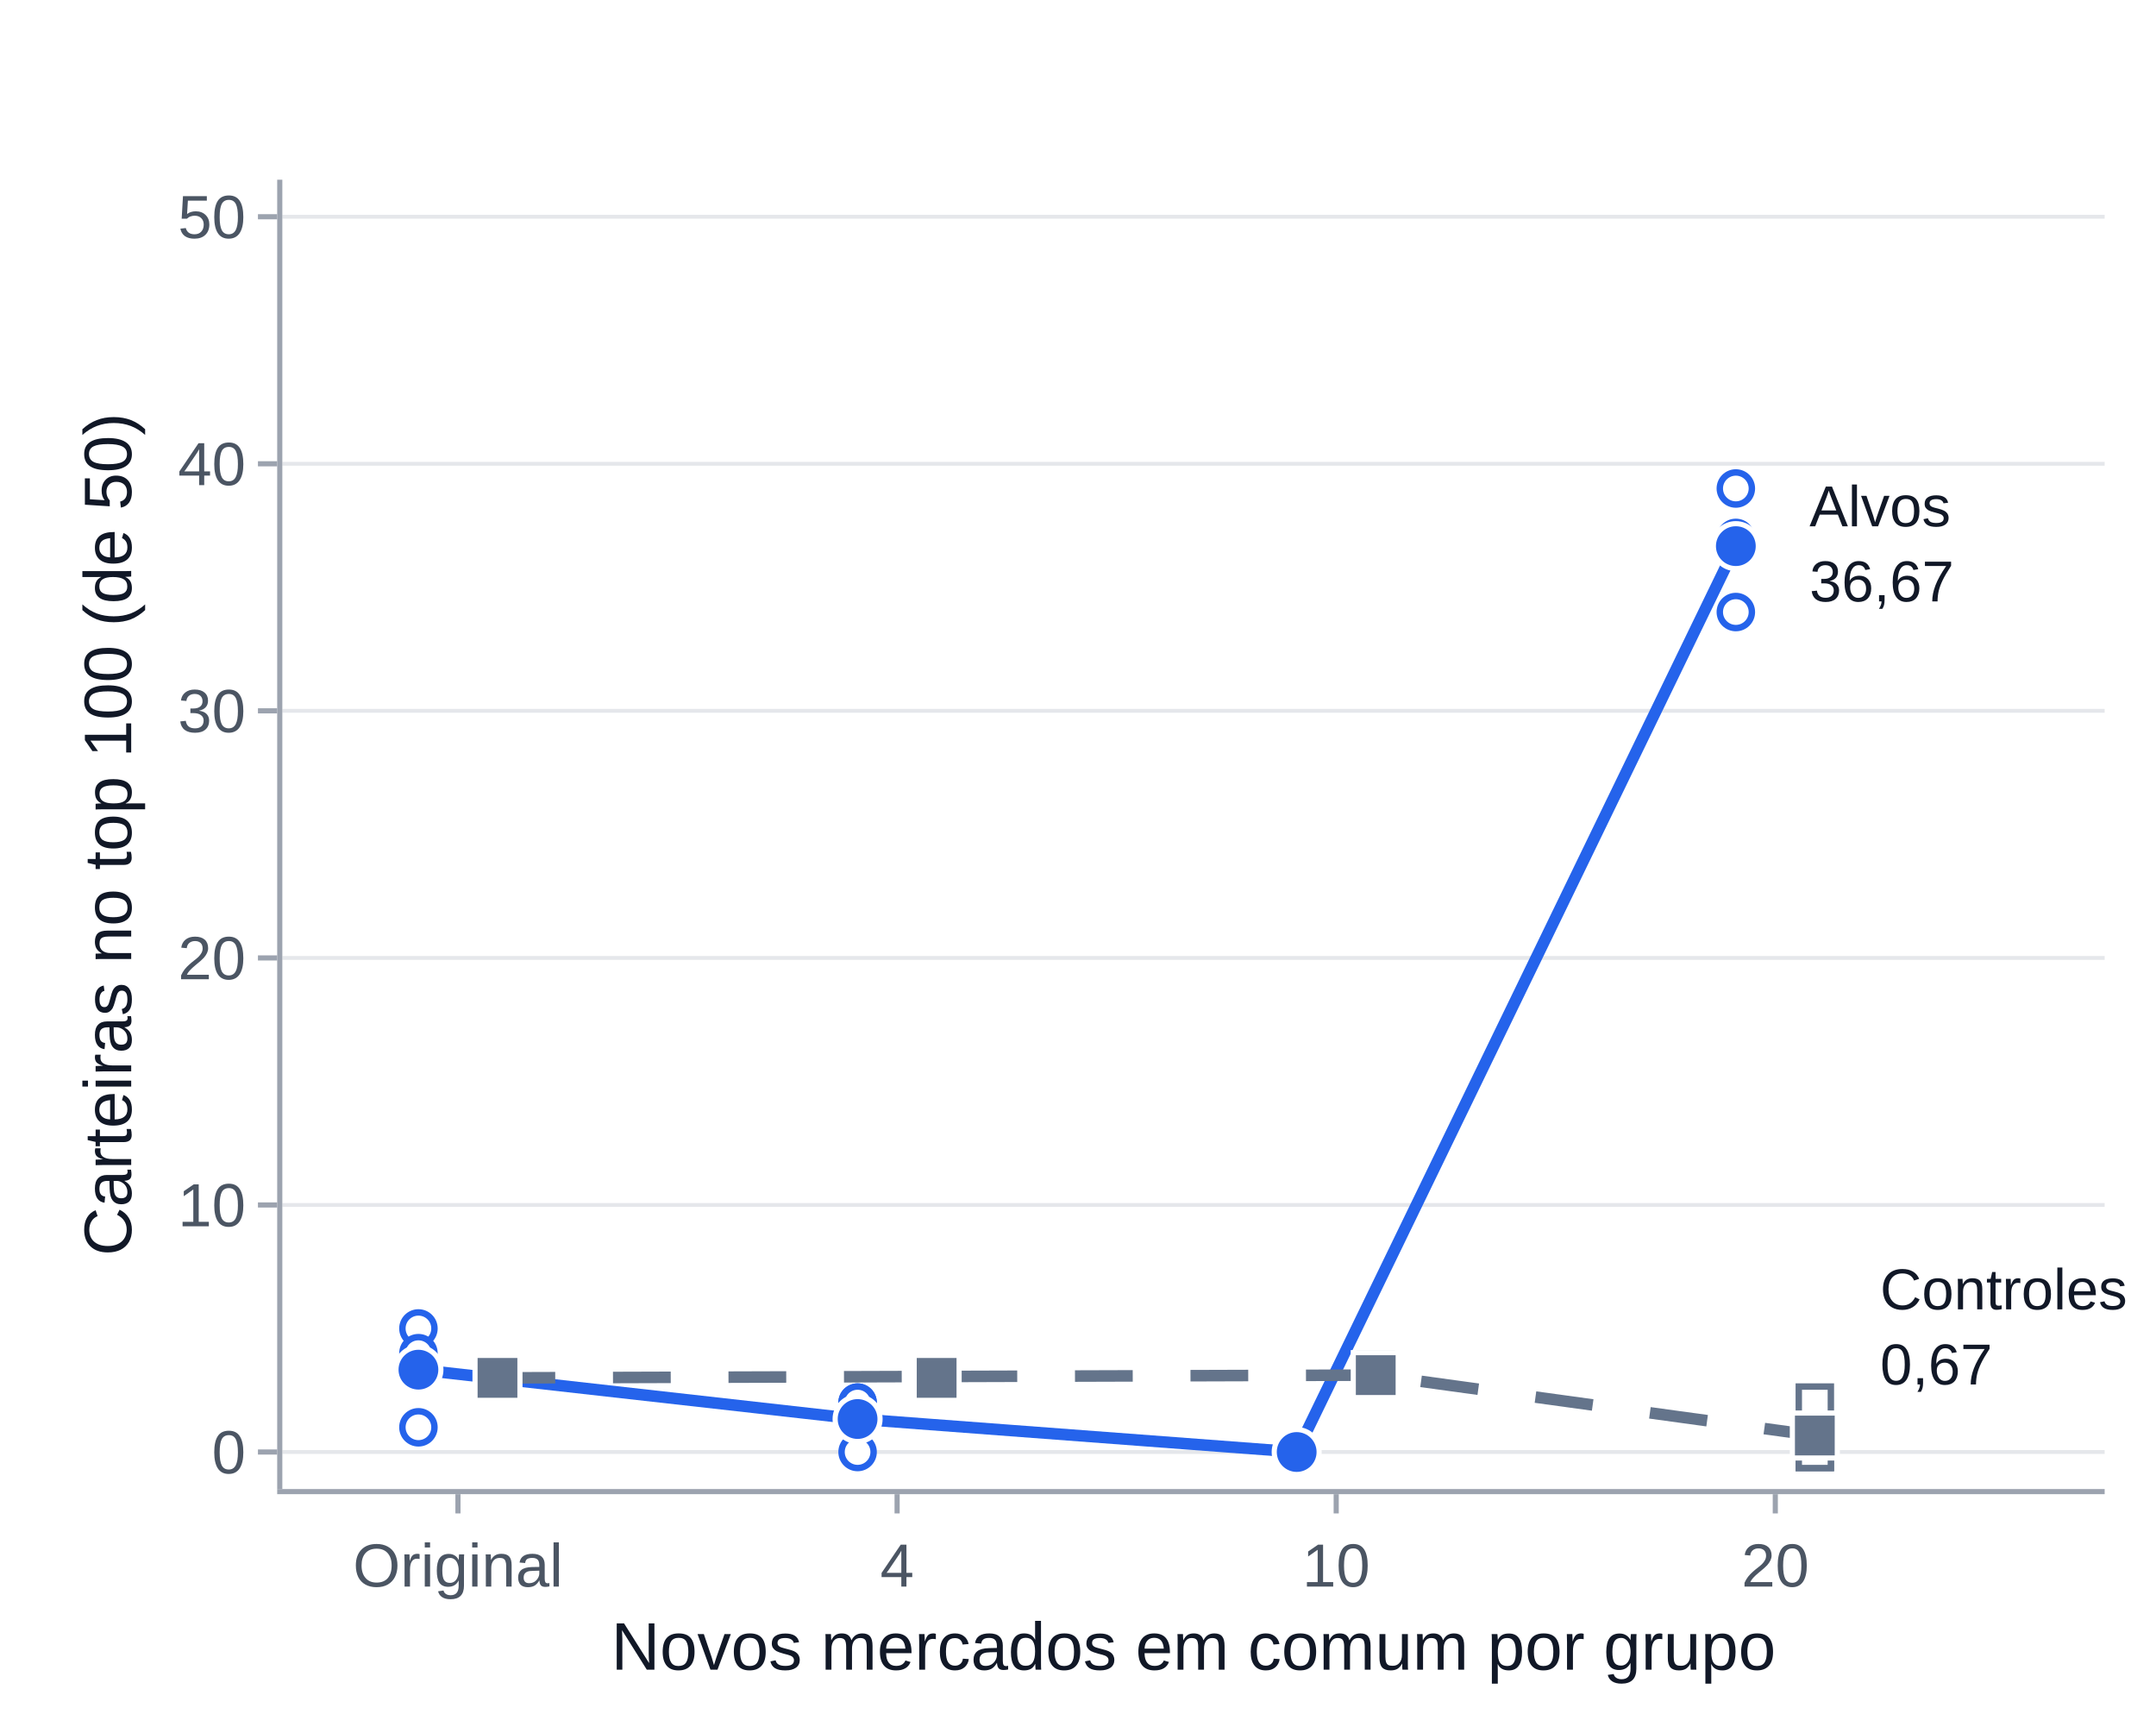
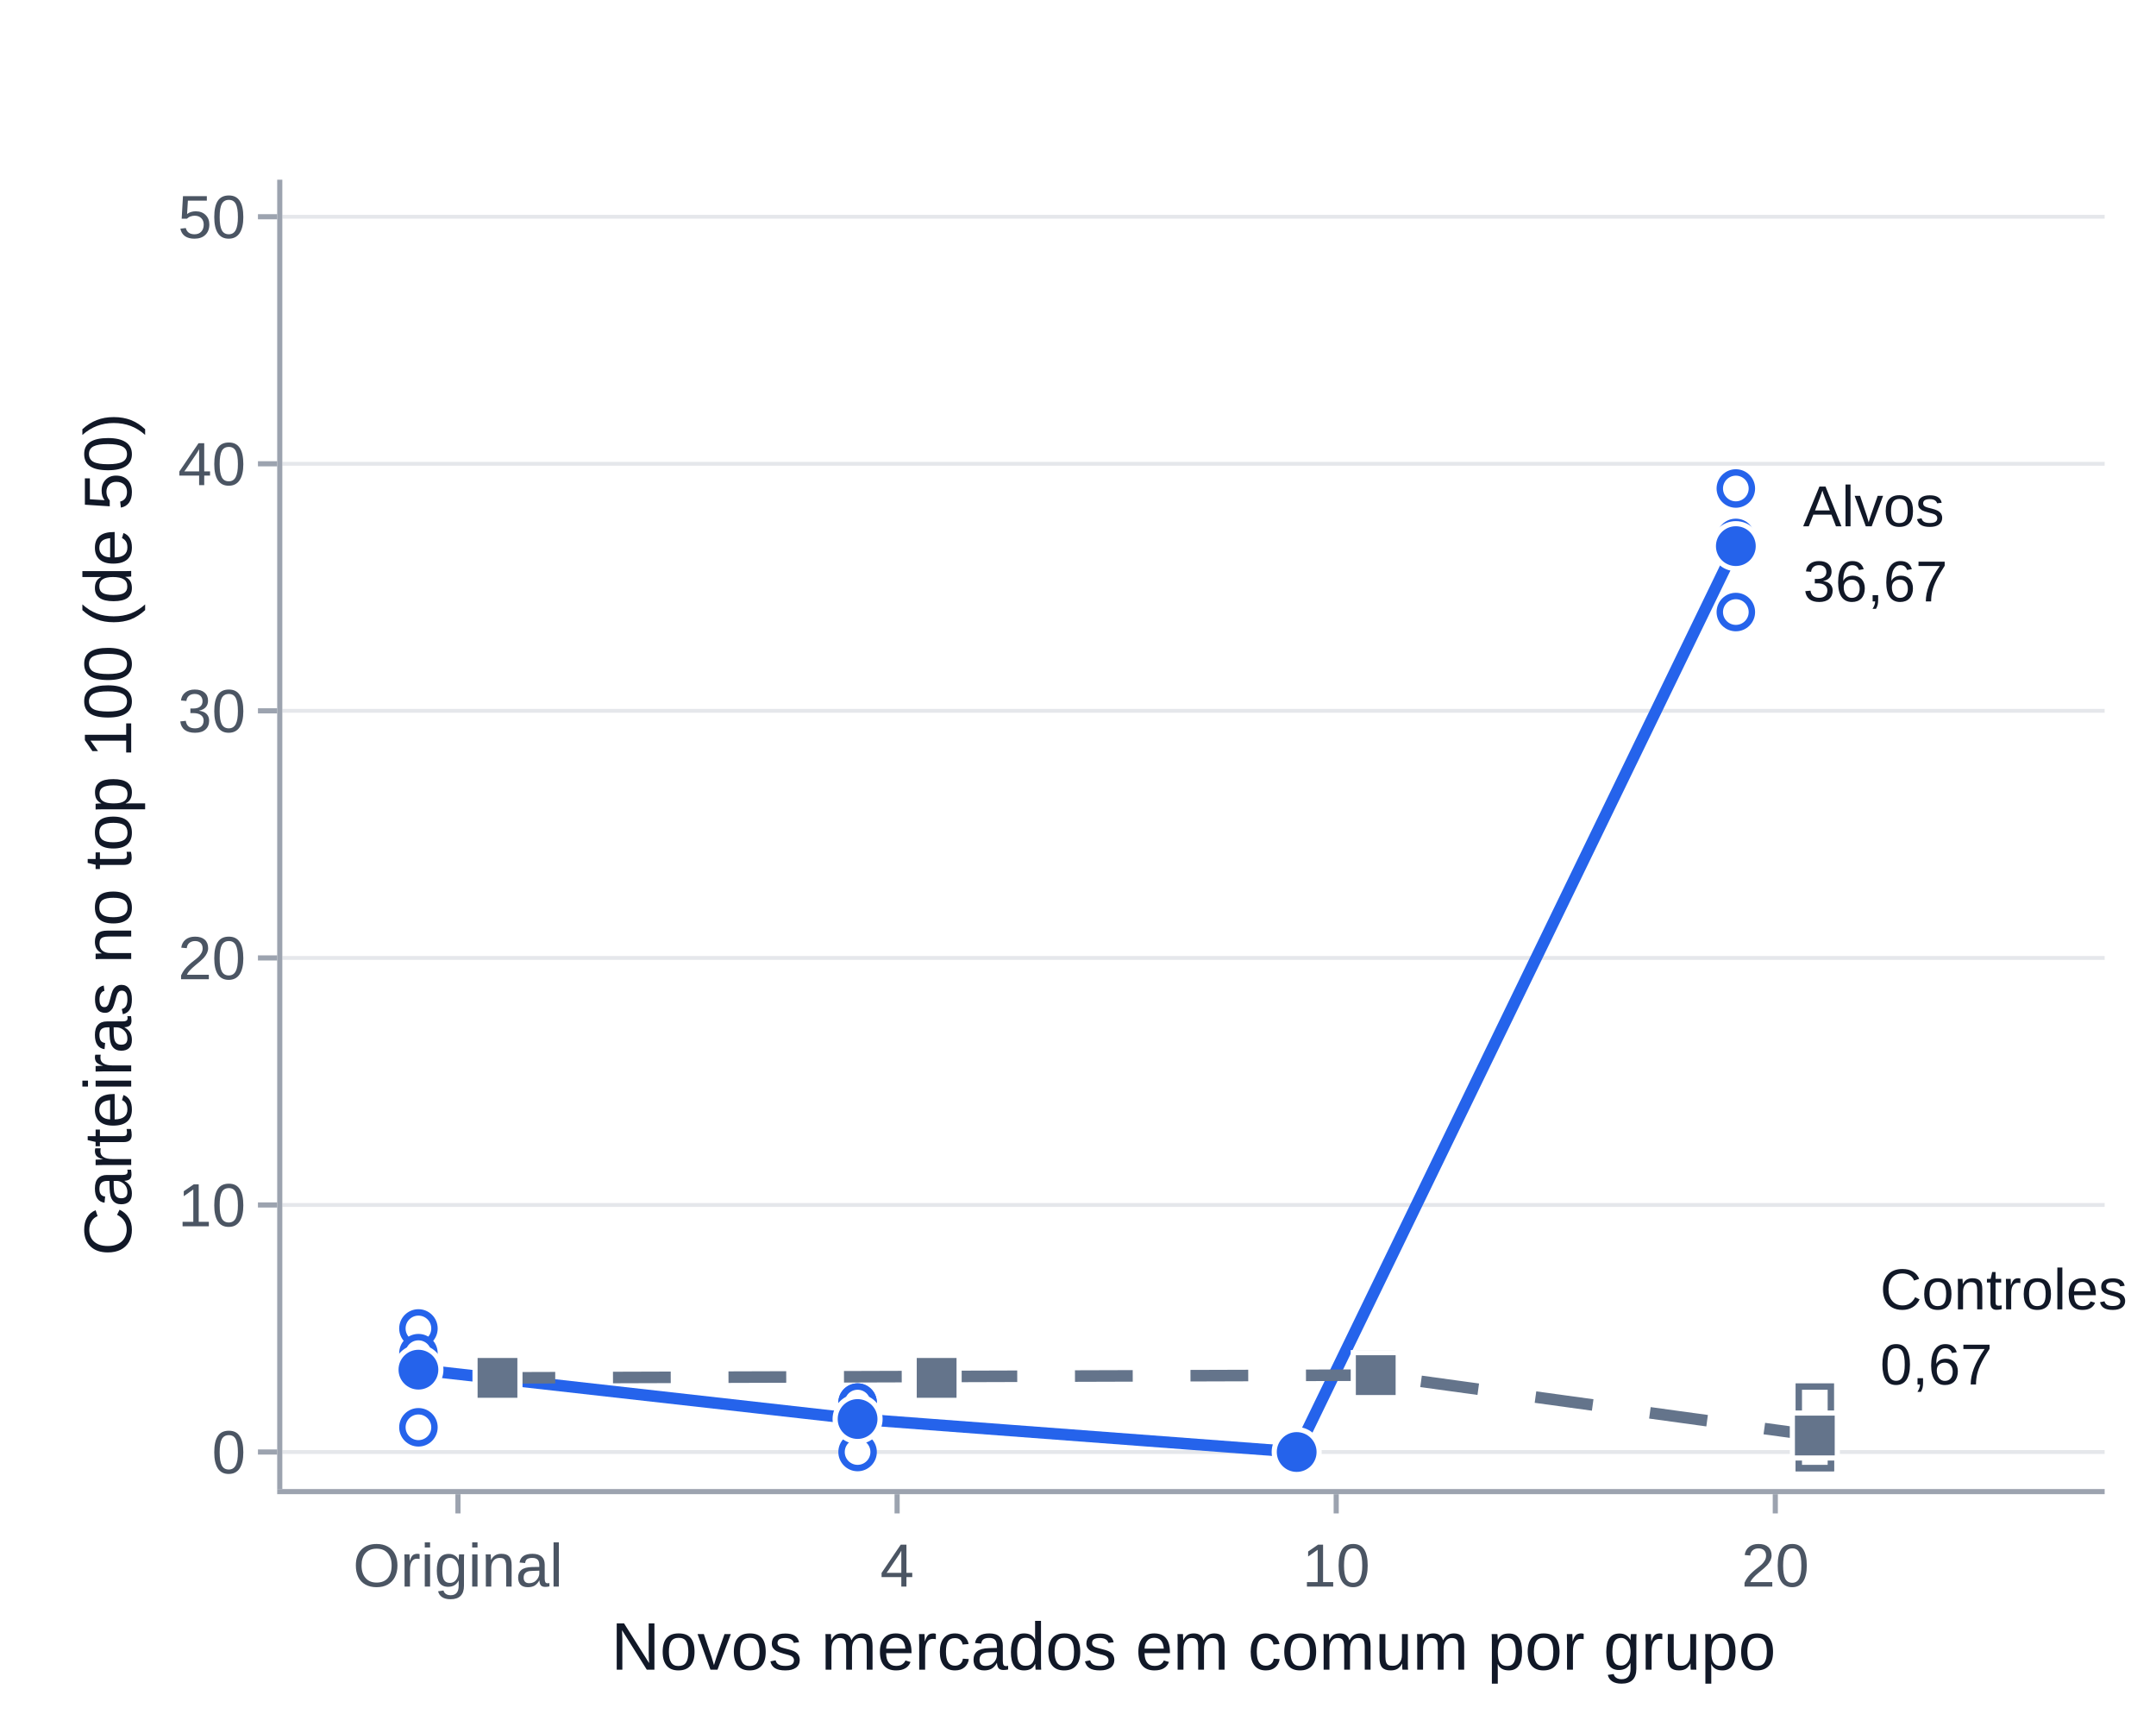
<svg xmlns="http://www.w3.org/2000/svg" class="main-svg" width="336" height="270" style="" viewBox="0 0 336 270">
  <rect x="0" y="0" width="336" height="270" style="fill: rgb(255, 255, 255); fill-opacity: 1;" />
-   <defs id="defs-0fba14">
+   <defs id="defs-1d0195">
    <g class="clips">
-       <clipPath id="clip0fba14xyplot" class="plotclip">
+       <clipPath id="clip1d0195xyplot" class="plotclip">
        <rect width="284" height="204" />
      </clipPath>
-       <clipPath class="axesclip" id="clip0fba14x">
+       <clipPath class="axesclip" id="clip1d0195x">
        <rect x="44" y="0" width="284" height="270" />
      </clipPath>
-       <clipPath class="axesclip" id="clip0fba14y">
+       <clipPath class="axesclip" id="clip1d0195y">
        <rect x="0" y="28" width="336" height="204" />
      </clipPath>
-       <clipPath class="axesclip" id="clip0fba14xy">
+       <clipPath class="axesclip" id="clip1d0195xy">
        <rect x="44" y="28" width="284" height="204" />
      </clipPath>
    </g>
    <g class="gradients" />
    <g class="patterns" />
  </defs>
  <g class="bglayer" />
  <g class="layer-below">
    <g class="imagelayer" />
    <g class="shapelayer" />
  </g>
  <g class="cartesianlayer">
    <g class="subplot xy">
      <g class="layer-subplot">
        <g class="shapelayer" />
        <g class="imagelayer" />
      </g>
      <g class="minor-gridlayer">
        <g class="x" />
        <g class="y" />
      </g>
      <g class="gridlayer">
        <g class="x" />
        <g class="y">
          <path class="ygrid crisp" transform="translate(0,226.23)" d="M44,0h284" style="stroke: rgb(229, 231, 235); stroke-opacity: 1; stroke-width: 0.6px;" />
          <path class="ygrid crisp" transform="translate(0,187.74)" d="M44,0h284" style="stroke: rgb(229, 231, 235); stroke-opacity: 1; stroke-width: 0.6px;" />
          <path class="ygrid crisp" transform="translate(0,149.25)" d="M44,0h284" style="stroke: rgb(229, 231, 235); stroke-opacity: 1; stroke-width: 0.6px;" />
          <path class="ygrid crisp" transform="translate(0,110.75)" d="M44,0h284" style="stroke: rgb(229, 231, 235); stroke-opacity: 1; stroke-width: 0.6px;" />
          <path class="ygrid crisp" transform="translate(0,72.26)" d="M44,0h284" style="stroke: rgb(229, 231, 235); stroke-opacity: 1; stroke-width: 0.6px;" />
          <path class="ygrid crisp" transform="translate(0,33.77)" d="M44,0h284" style="stroke: rgb(229, 231, 235); stroke-opacity: 1; stroke-width: 0.6px;" />
        </g>
      </g>
      <g class="zerolinelayer" />
      <g class="layer-between">
        <g class="shapelayer" />
        <g class="imagelayer" />
      </g>
      <path class="xlines-below" />
      <path class="ylines-below" />
      <g class="overlines-below" />
      <g class="xaxislayer-below" />
      <g class="yaxislayer-below" />
      <g class="overaxes-below" />
      <g class="overplot">
-         <g class="xy" transform="translate(44,28)" clip-path="url(#clip0fba14xyplot)">
+         <g class="xy" transform="translate(44,28)" clip-path="url(#clip1d0195xyplot)">
          <g class="scatterlayer mlayer">
-             <g class="trace scatter trace6e86c0" style="stroke-miterlimit: 2; opacity: 1;">
+             <g class="trace scatter trace418d1b" style="stroke-miterlimit: 2; opacity: 1;">
              <g class="fills" />
              <g class="errorbars" />
              <g class="lines" />
              <g class="points">
                <path class="point plotly-customdata" transform="translate(21.21,178.98)" d="M2.5,0A2.5,2.5 0 1,1 0,-2.5A2.5,2.5 0 0,1 2.5,0Z" style="opacity: 1; stroke-width: 1px; fill: rgb(255, 255, 255); fill-opacity: 1; stroke: rgb(37, 99, 235); stroke-opacity: 1;" />
                <path class="point plotly-customdata" transform="translate(89.65,190.53)" d="M2.5,0A2.5,2.5 0 1,1 0,-2.5A2.5,2.5 0 0,1 2.5,0Z" style="opacity: 1; stroke-width: 1px; fill: rgb(255, 255, 255); fill-opacity: 1; stroke: rgb(37, 99, 235); stroke-opacity: 1;" />
                <path class="point plotly-customdata" transform="translate(158.08,198.23)" d="M2.5,0A2.5,2.5 0 1,1 0,-2.5A2.5,2.5 0 0,1 2.5,0Z" style="opacity: 1; stroke-width: 1px; fill: rgb(255, 255, 255); fill-opacity: 1; stroke: rgb(37, 99, 235); stroke-opacity: 1;" />
                <path class="point plotly-customdata" transform="translate(226.52,48.11)" d="M2.5,0A2.5,2.5 0 1,1 0,-2.5A2.5,2.5 0 0,1 2.5,0Z" style="opacity: 1; stroke-width: 1px; fill: rgb(255, 255, 255); fill-opacity: 1; stroke: rgb(37, 99, 235); stroke-opacity: 1;" />
                <path class="point plotly-customdata" transform="translate(21.21,182.83)" d="M2.5,0A2.5,2.5 0 1,1 0,-2.5A2.5,2.5 0 0,1 2.5,0Z" style="opacity: 1; stroke-width: 1px; fill: rgb(255, 255, 255); fill-opacity: 1; stroke: rgb(37, 99, 235); stroke-opacity: 1;" />
                <path class="point plotly-customdata" transform="translate(89.65,190.53)" d="M2.5,0A2.5,2.5 0 1,1 0,-2.5A2.5,2.5 0 0,1 2.5,0Z" style="opacity: 1; stroke-width: 1px; fill: rgb(255, 255, 255); fill-opacity: 1; stroke: rgb(37, 99, 235); stroke-opacity: 1;" />
                <path class="point plotly-customdata" transform="translate(158.08,198.23)" d="M2.5,0A2.5,2.5 0 1,1 0,-2.5A2.5,2.5 0 0,1 2.5,0Z" style="opacity: 1; stroke-width: 1px; fill: rgb(255, 255, 255); fill-opacity: 1; stroke: rgb(37, 99, 235); stroke-opacity: 1;" />
                <path class="point plotly-customdata" transform="translate(226.52,67.36)" d="M2.5,0A2.5,2.5 0 1,1 0,-2.5A2.5,2.5 0 0,1 2.5,0Z" style="opacity: 1; stroke-width: 1px; fill: rgb(255, 255, 255); fill-opacity: 1; stroke: rgb(37, 99, 235); stroke-opacity: 1;" />
                <path class="point plotly-customdata" transform="translate(21.21,194.38)" d="M2.5,0A2.5,2.5 0 1,1 0,-2.5A2.5,2.5 0 0,1 2.5,0Z" style="opacity: 1; stroke-width: 1px; fill: rgb(255, 255, 255); fill-opacity: 1; stroke: rgb(37, 99, 235); stroke-opacity: 1;" />
                <path class="point plotly-customdata" transform="translate(89.65,198.23)" d="M2.5,0A2.5,2.5 0 1,1 0,-2.5A2.5,2.5 0 0,1 2.5,0Z" style="opacity: 1; stroke-width: 1px; fill: rgb(255, 255, 255); fill-opacity: 1; stroke: rgb(37, 99, 235); stroke-opacity: 1;" />
                <path class="point plotly-customdata" transform="translate(158.08,198.23)" d="M2.5,0A2.5,2.5 0 1,1 0,-2.5A2.5,2.5 0 0,1 2.5,0Z" style="opacity: 1; stroke-width: 1px; fill: rgb(255, 255, 255); fill-opacity: 1; stroke: rgb(37, 99, 235); stroke-opacity: 1;" />
                <path class="point plotly-customdata" transform="translate(226.52,55.81)" d="M2.5,0A2.5,2.5 0 1,1 0,-2.5A2.5,2.5 0 0,1 2.5,0Z" style="opacity: 1; stroke-width: 1px; fill: rgb(255, 255, 255); fill-opacity: 1; stroke: rgb(37, 99, 235); stroke-opacity: 1;" />
              </g>
              <g class="text" />
            </g>
-             <g class="trace scatter traceae658b" style="stroke-miterlimit: 2; opacity: 1;">
+             <g class="trace scatter trace720c96" style="stroke-miterlimit: 2; opacity: 1;">
              <g class="fills" />
              <g class="errorbars" />
              <g class="lines">
                <path class="js-line" d="M21.21,185.4L89.65,193.09L158.08,198.23L226.52,57.09" style="vector-effect: none; fill: none; stroke: rgb(37, 99, 235); stroke-opacity: 1; stroke-width: 1.8px; opacity: 1;" />
              </g>
              <g class="points">
                <path class="point" transform="translate(21.21,185.4)" d="M3.5,0A3.5,3.5 0 1,1 0,-3.5A3.5,3.5 0 0,1 3.5,0Z" style="opacity: 1; stroke-width: 0.8px; fill: rgb(37, 99, 235); fill-opacity: 1; stroke: rgb(255, 255, 255); stroke-opacity: 1;" />
                <path class="point" transform="translate(89.65,193.09)" d="M3.5,0A3.5,3.5 0 1,1 0,-3.5A3.5,3.5 0 0,1 3.5,0Z" style="opacity: 1; stroke-width: 0.8px; fill: rgb(37, 99, 235); fill-opacity: 1; stroke: rgb(255, 255, 255); stroke-opacity: 1;" />
                <path class="point" transform="translate(158.08,198.23)" d="M3.5,0A3.5,3.5 0 1,1 0,-3.5A3.5,3.5 0 0,1 3.5,0Z" style="opacity: 1; stroke-width: 0.8px; fill: rgb(37, 99, 235); fill-opacity: 1; stroke: rgb(255, 255, 255); stroke-opacity: 1;" />
                <path class="point" transform="translate(226.52,57.09)" d="M3.5,0A3.5,3.5 0 1,1 0,-3.5A3.5,3.5 0 0,1 3.5,0Z" style="opacity: 1; stroke-width: 0.8px; fill: rgb(37, 99, 235); fill-opacity: 1; stroke: rgb(255, 255, 255); stroke-opacity: 1;" />
              </g>
              <g class="text" />
            </g>
-             <g class="trace scatter trace8511f6" style="stroke-miterlimit: 2; opacity: 1;">
+             <g class="trace scatter trace900bb7" style="stroke-miterlimit: 2; opacity: 1;">
              <g class="fills" />
              <g class="errorbars" />
              <g class="lines" />
              <g class="points">
                <path class="point plotly-customdata" transform="translate(33.53,186.68)" d="M2.5,2.5H-2.5V-2.5H2.5Z" style="opacity: 1; stroke-width: 1px; fill: rgb(255, 255, 255); fill-opacity: 1; stroke: rgb(100, 116, 139); stroke-opacity: 1;" />
                <path class="point plotly-customdata" transform="translate(101.97,186.68)" d="M2.5,2.5H-2.5V-2.5H2.5Z" style="opacity: 1; stroke-width: 1px; fill: rgb(255, 255, 255); fill-opacity: 1; stroke: rgb(100, 116, 139); stroke-opacity: 1;" />
                <path class="point plotly-customdata" transform="translate(170.4,186.68)" d="M2.5,2.5H-2.5V-2.5H2.5Z" style="opacity: 1; stroke-width: 1px; fill: rgb(255, 255, 255); fill-opacity: 1; stroke: rgb(100, 116, 139); stroke-opacity: 1;" />
                <path class="point plotly-customdata" transform="translate(238.83,198.23)" d="M2.5,2.5H-2.5V-2.5H2.5Z" style="opacity: 1; stroke-width: 1px; fill: rgb(255, 255, 255); fill-opacity: 1; stroke: rgb(100, 116, 139); stroke-opacity: 1;" />
                <path class="point plotly-customdata" transform="translate(33.53,186.68)" d="M2.5,2.5H-2.5V-2.5H2.5Z" style="opacity: 1; stroke-width: 1px; fill: rgb(255, 255, 255); fill-opacity: 1; stroke: rgb(100, 116, 139); stroke-opacity: 1;" />
                <path class="point plotly-customdata" transform="translate(101.97,186.68)" d="M2.5,2.5H-2.5V-2.5H2.5Z" style="opacity: 1; stroke-width: 1px; fill: rgb(255, 255, 255); fill-opacity: 1; stroke: rgb(100, 116, 139); stroke-opacity: 1;" />
                <path class="point plotly-customdata" transform="translate(170.4,185.4)" d="M2.5,2.5H-2.5V-2.5H2.5Z" style="opacity: 1; stroke-width: 1px; fill: rgb(255, 255, 255); fill-opacity: 1; stroke: rgb(100, 116, 139); stroke-opacity: 1;" />
                <path class="point plotly-customdata" transform="translate(238.83,190.53)" d="M2.5,2.5H-2.5V-2.5H2.5Z" style="opacity: 1; stroke-width: 1px; fill: rgb(255, 255, 255); fill-opacity: 1; stroke: rgb(100, 116, 139); stroke-opacity: 1;" />
                <path class="point plotly-customdata" transform="translate(33.53,186.68)" d="M2.5,2.5H-2.5V-2.5H2.5Z" style="opacity: 1; stroke-width: 1px; fill: rgb(255, 255, 255); fill-opacity: 1; stroke: rgb(100, 116, 139); stroke-opacity: 1;" />
                <path class="point plotly-customdata" transform="translate(101.97,186.68)" d="M2.5,2.5H-2.5V-2.5H2.5Z" style="opacity: 1; stroke-width: 1px; fill: rgb(255, 255, 255); fill-opacity: 1; stroke: rgb(100, 116, 139); stroke-opacity: 1;" />
                <path class="point plotly-customdata" transform="translate(170.4,186.68)" d="M2.5,2.5H-2.5V-2.5H2.5Z" style="opacity: 1; stroke-width: 1px; fill: rgb(255, 255, 255); fill-opacity: 1; stroke: rgb(100, 116, 139); stroke-opacity: 1;" />
                <path class="point plotly-customdata" transform="translate(238.83,198.23)" d="M2.5,2.5H-2.5V-2.5H2.5Z" style="opacity: 1; stroke-width: 1px; fill: rgb(255, 255, 255); fill-opacity: 1; stroke: rgb(100, 116, 139); stroke-opacity: 1;" />
              </g>
              <g class="text" />
            </g>
-             <g class="trace scatter traceeb9892" style="stroke-miterlimit: 2; opacity: 1;">
+             <g class="trace scatter tracea3e0a9" style="stroke-miterlimit: 2; opacity: 1;">
              <g class="fills" />
              <g class="errorbars" />
              <g class="lines">
                <path class="js-line" d="M33.53,186.68L170.4,186.25L238.83,195.66" style="vector-effect: none; fill: none; stroke: rgb(100, 116, 139); stroke-opacity: 1; stroke-dasharray: 9px, 9px; stroke-width: 1.8px; opacity: 1;" />
              </g>
              <g class="points">
                <path class="point" transform="translate(33.53,186.68)" d="M3.5,3.5H-3.5V-3.5H3.5Z" style="opacity: 1; stroke-width: 0.8px; fill: rgb(100, 116, 139); fill-opacity: 1; stroke: rgb(255, 255, 255); stroke-opacity: 1;" />
                <path class="point" transform="translate(101.97,186.68)" d="M3.5,3.5H-3.5V-3.5H3.5Z" style="opacity: 1; stroke-width: 0.8px; fill: rgb(100, 116, 139); fill-opacity: 1; stroke: rgb(255, 255, 255); stroke-opacity: 1;" />
                <path class="point" transform="translate(170.4,186.25)" d="M3.5,3.5H-3.5V-3.5H3.5Z" style="opacity: 1; stroke-width: 0.8px; fill: rgb(100, 116, 139); fill-opacity: 1; stroke: rgb(255, 255, 255); stroke-opacity: 1;" />
                <path class="point" transform="translate(238.83,195.66)" d="M3.5,3.5H-3.5V-3.5H3.5Z" style="opacity: 1; stroke-width: 0.8px; fill: rgb(100, 116, 139); fill-opacity: 1; stroke: rgb(255, 255, 255); stroke-opacity: 1;" />
              </g>
              <g class="text" />
            </g>
          </g>
        </g>
      </g>
      <g class="zerolinelayer-above" />
      <path class="xlines-above crisp" d="M43.2,232.4H328" style="fill: none; stroke-width: 0.8px; stroke: rgb(156, 163, 175); stroke-opacity: 1;" />
      <path class="ylines-above crisp" d="M43.6,28V232" style="fill: none; stroke-width: 0.8px; stroke: rgb(156, 163, 175); stroke-opacity: 1;" />
      <g class="overlines-above" />
      <g class="xaxislayer-above">
        <path class="xtick ticks crisp" d="M0,232.8v3" transform="translate(71.37,0)" style="stroke: rgb(156, 163, 175); stroke-opacity: 1; stroke-width: 0.8px;" />
        <path class="xtick ticks crisp" d="M0,232.8v3" transform="translate(139.81,0)" style="stroke: rgb(156, 163, 175); stroke-opacity: 1; stroke-width: 0.8px;" />
        <path class="xtick ticks crisp" d="M0,232.8v3" transform="translate(208.24,0)" style="stroke: rgb(156, 163, 175); stroke-opacity: 1; stroke-width: 0.8px;" />
        <path class="xtick ticks crisp" d="M0,232.8v3" transform="translate(276.67,0)" style="stroke: rgb(156, 163, 175); stroke-opacity: 1; stroke-width: 0.8px;" />
        <g class="xtick">
          <text text-anchor="middle" x="0" y="247.2" transform="translate(71.37,0)" style="font-family: Arial, 'Liberation Sans', Helvetica, sans-serif; font-size: 9.5px; fill: rgb(75, 85, 99); fill-opacity: 1; white-space: pre;">Original</text>
        </g>
        <g class="xtick">
          <text text-anchor="middle" x="0" y="247.2" style="font-family: Arial, 'Liberation Sans', Helvetica, sans-serif; font-size: 9.5px; fill: rgb(75, 85, 99); fill-opacity: 1; white-space: pre;" transform="translate(139.81,0)">4</text>
        </g>
        <g class="xtick">
          <text text-anchor="middle" x="0" y="247.2" style="font-family: Arial, 'Liberation Sans', Helvetica, sans-serif; font-size: 9.5px; fill: rgb(75, 85, 99); fill-opacity: 1; white-space: pre;" transform="translate(208.24,0)">10</text>
        </g>
        <g class="xtick">
          <text text-anchor="middle" x="0" y="247.2" style="font-family: Arial, 'Liberation Sans', Helvetica, sans-serif; font-size: 9.5px; fill: rgb(75, 85, 99); fill-opacity: 1; white-space: pre;" transform="translate(276.67,0)">20</text>
        </g>
      </g>
      <g class="yaxislayer-above">
        <path class="ytick ticks crisp" d="M43.2,0h-3" transform="translate(0,226.23)" style="stroke: rgb(156, 163, 175); stroke-opacity: 1; stroke-width: 0.8px;" />
        <path class="ytick ticks crisp" d="M43.2,0h-3" transform="translate(0,187.74)" style="stroke: rgb(156, 163, 175); stroke-opacity: 1; stroke-width: 0.8px;" />
        <path class="ytick ticks crisp" d="M43.2,0h-3" transform="translate(0,149.25)" style="stroke: rgb(156, 163, 175); stroke-opacity: 1; stroke-width: 0.8px;" />
        <path class="ytick ticks crisp" d="M43.2,0h-3" transform="translate(0,110.75)" style="stroke: rgb(156, 163, 175); stroke-opacity: 1; stroke-width: 0.8px;" />
        <path class="ytick ticks crisp" d="M43.2,0h-3" transform="translate(0,72.26)" style="stroke: rgb(156, 163, 175); stroke-opacity: 1; stroke-width: 0.8px;" />
        <path class="ytick ticks crisp" d="M43.2,0h-3" transform="translate(0,33.77)" style="stroke: rgb(156, 163, 175); stroke-opacity: 1; stroke-width: 0.8px;" />
        <g class="ytick">
          <text text-anchor="end" x="38.3" y="3.325" transform="translate(0,226.23)" style="font-family: Arial, 'Liberation Sans', Helvetica, sans-serif; font-size: 9.5px; fill: rgb(75, 85, 99); fill-opacity: 1; white-space: pre;">0</text>
        </g>
        <g class="ytick">
          <text text-anchor="end" x="38.3" y="3.325" style="font-family: Arial, 'Liberation Sans', Helvetica, sans-serif; font-size: 9.5px; fill: rgb(75, 85, 99); fill-opacity: 1; white-space: pre;" transform="translate(0,187.74)">10</text>
        </g>
        <g class="ytick">
          <text text-anchor="end" x="38.3" y="3.325" style="font-family: Arial, 'Liberation Sans', Helvetica, sans-serif; font-size: 9.5px; fill: rgb(75, 85, 99); fill-opacity: 1; white-space: pre;" transform="translate(0,149.25)">20</text>
        </g>
        <g class="ytick">
          <text text-anchor="end" x="38.3" y="3.325" style="font-family: Arial, 'Liberation Sans', Helvetica, sans-serif; font-size: 9.5px; fill: rgb(75, 85, 99); fill-opacity: 1; white-space: pre;" transform="translate(0,110.75)">30</text>
        </g>
        <g class="ytick">
          <text text-anchor="end" x="38.3" y="3.325" style="font-family: Arial, 'Liberation Sans', Helvetica, sans-serif; font-size: 9.5px; fill: rgb(75, 85, 99); fill-opacity: 1; white-space: pre;" transform="translate(0,72.26)">40</text>
        </g>
        <g class="ytick">
          <text text-anchor="end" x="38.3" y="3.325" style="font-family: Arial, 'Liberation Sans', Helvetica, sans-serif; font-size: 9.5px; fill: rgb(75, 85, 99); fill-opacity: 1; white-space: pre;" transform="translate(0,33.77)">50</text>
        </g>
      </g>
      <g class="overaxes-above" />
    </g>
  </g>
  <g class="polarlayer" />
  <g class="smithlayer" />
  <g class="ternarylayer" />
  <g class="geolayer" />
  <g class="funnelarealayer" />
  <g class="pielayer" />
  <g class="iciclelayer" />
  <g class="treemaplayer" />
  <g class="sunburstlayer" />
  <g class="glimages" />
-   <defs id="topdefs-0fba14">
+   <defs id="topdefs-1d0195">
    <g class="clips" />
  </defs>
  <g class="layer-above">
    <g class="imagelayer" />
    <g class="shapelayer" />
  </g>
  <g class="infolayer">
    <g class="g-gtitle" />
    <g class="g-xtitle">
      <text class="xtitle" x="186" y="260.15" text-anchor="middle" style="opacity: 1; font-family: Arial, 'Liberation Sans', Helvetica, sans-serif; font-size: 10.5px; fill: rgb(17, 24, 39); fill-opacity: 1; white-space: pre;">Novos mercados em comum por grupo</text>
    </g>
    <g class="g-ytitle">
      <text class="ytitle" transform="rotate(-90,20.44668,130)" x="20.447" y="130" text-anchor="middle" style="opacity: 1; font-family: Arial, 'Liberation Sans', Helvetica, sans-serif; font-size: 10.5px; fill: rgb(17, 24, 39); fill-opacity: 1; white-space: pre;">Carteiras no top 100 (de 50)</text>
    </g>
    <g class="annotation" data-index="0" style="opacity: 1;">
-       <g class="annotation-text-g" transform="rotate(0,292.52,85.09)">
+       <g class="annotation-text-g" transform="rotate(0,292.02,85.09)">
        <g class="cursor-pointer" transform="translate(279,72)">
-           <rect class="bg" x="0.5" y="0.5" width="27" height="25" style="stroke-width: 1px; stroke: rgb(0, 0, 0); stroke-opacity: 0; fill: rgb(0, 0, 0); fill-opacity: 0;" />
-           <text class="annotation-text" text-anchor="start" x="3" y="10" style="font-family: Arial, 'Liberation Sans', Helvetica, sans-serif; font-size: 9px; fill: rgb(17, 24, 39); fill-opacity: 1; white-space: pre;">
-             <tspan class="line" dy="0em" x="3" y="10">Alvos</tspan>
-             <tspan class="line" dy="1.3em" x="3" y="10">36,67</tspan>
+           <rect class="bg" x="0.5" y="0.5" width="26" height="25" style="stroke-width: 1px; stroke: rgb(0, 0, 0); stroke-opacity: 0; fill: rgb(0, 0, 0); fill-opacity: 0;" />
+           <text class="annotation-text" text-anchor="start" x="2" y="10" style="font-family: Arial, 'Liberation Sans', Helvetica, sans-serif; font-size: 9px; fill: rgb(17, 24, 39); fill-opacity: 1; white-space: pre;">
+             <tspan class="line" dy="0em" x="2" y="10">Alvos</tspan>
+             <tspan class="line" dy="1.3em" x="2" y="10">36,67</tspan>
          </text>
        </g>
      </g>
    </g>
    <g class="annotation" data-index="1" style="opacity: 1;">
      <g class="annotation-text-g" transform="rotate(0,312.33,206.66)">
        <g class="cursor-pointer" transform="translate(291,194)">
          <rect class="bg" x="0.5" y="0.5" width="42" height="25" style="stroke-width: 1px; stroke: rgb(0, 0, 0); stroke-opacity: 0; fill: rgb(0, 0, 0); fill-opacity: 0;" />
          <text class="annotation-text" text-anchor="start" x="2" y="10" style="font-family: Arial, 'Liberation Sans', Helvetica, sans-serif; font-size: 9px; fill: rgb(17, 24, 39); fill-opacity: 1; white-space: pre;">
            <tspan class="line" dy="0em" x="2" y="10">Controles</tspan>
            <tspan class="line" dy="1.3em" x="2" y="10">0,67</tspan>
          </text>
        </g>
      </g>
    </g>
  </g>
</svg>
